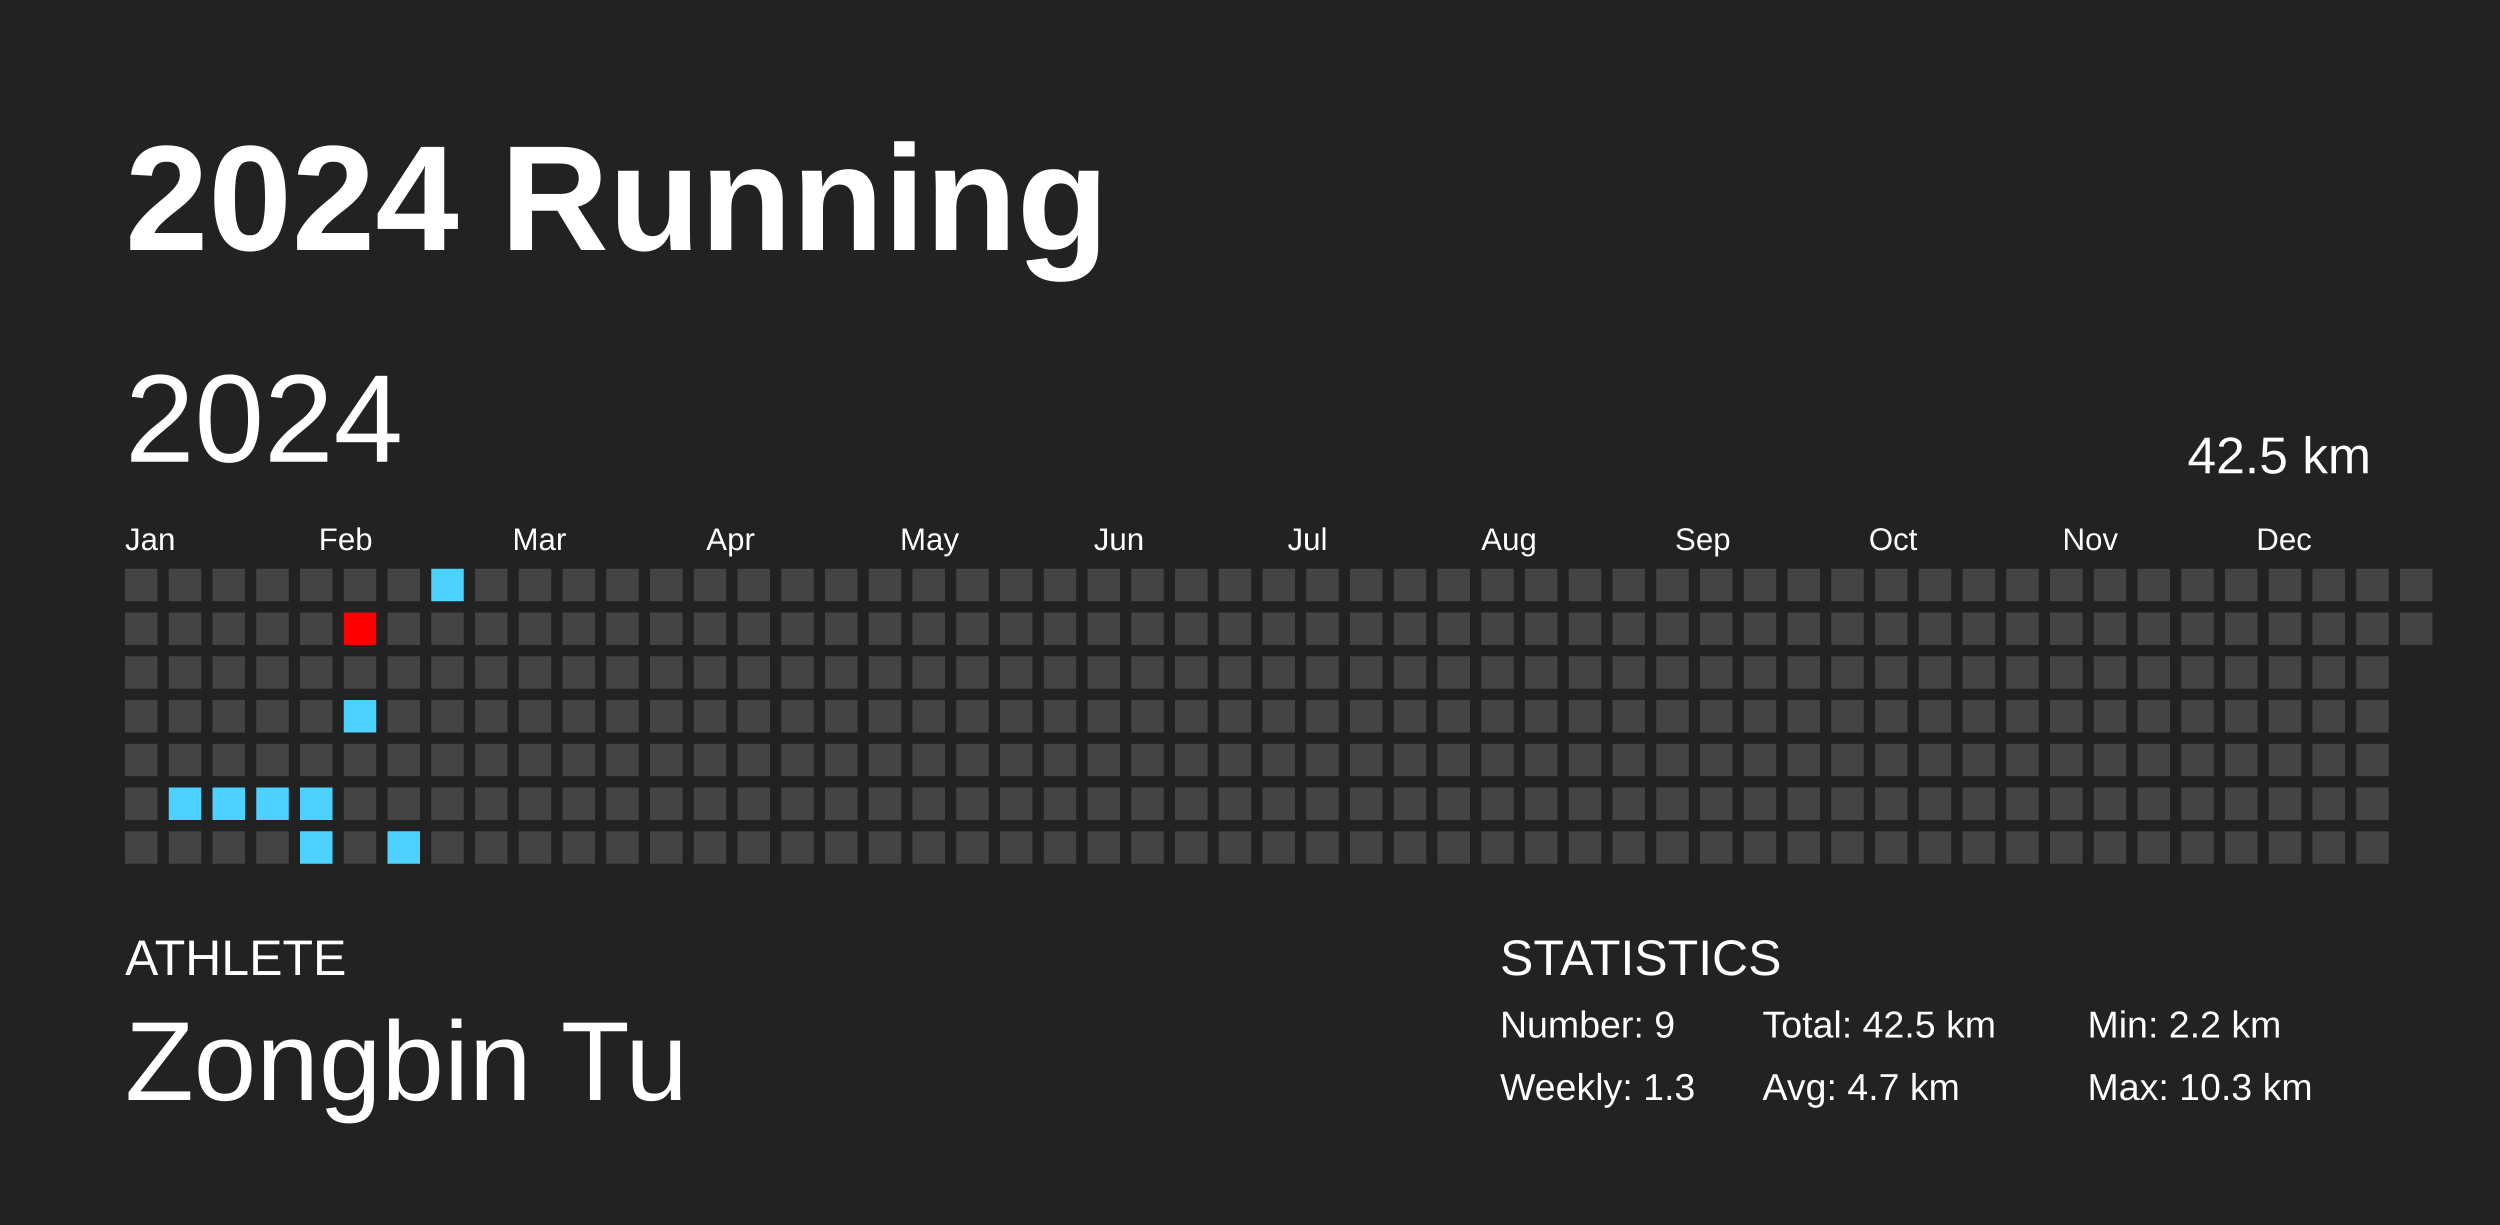
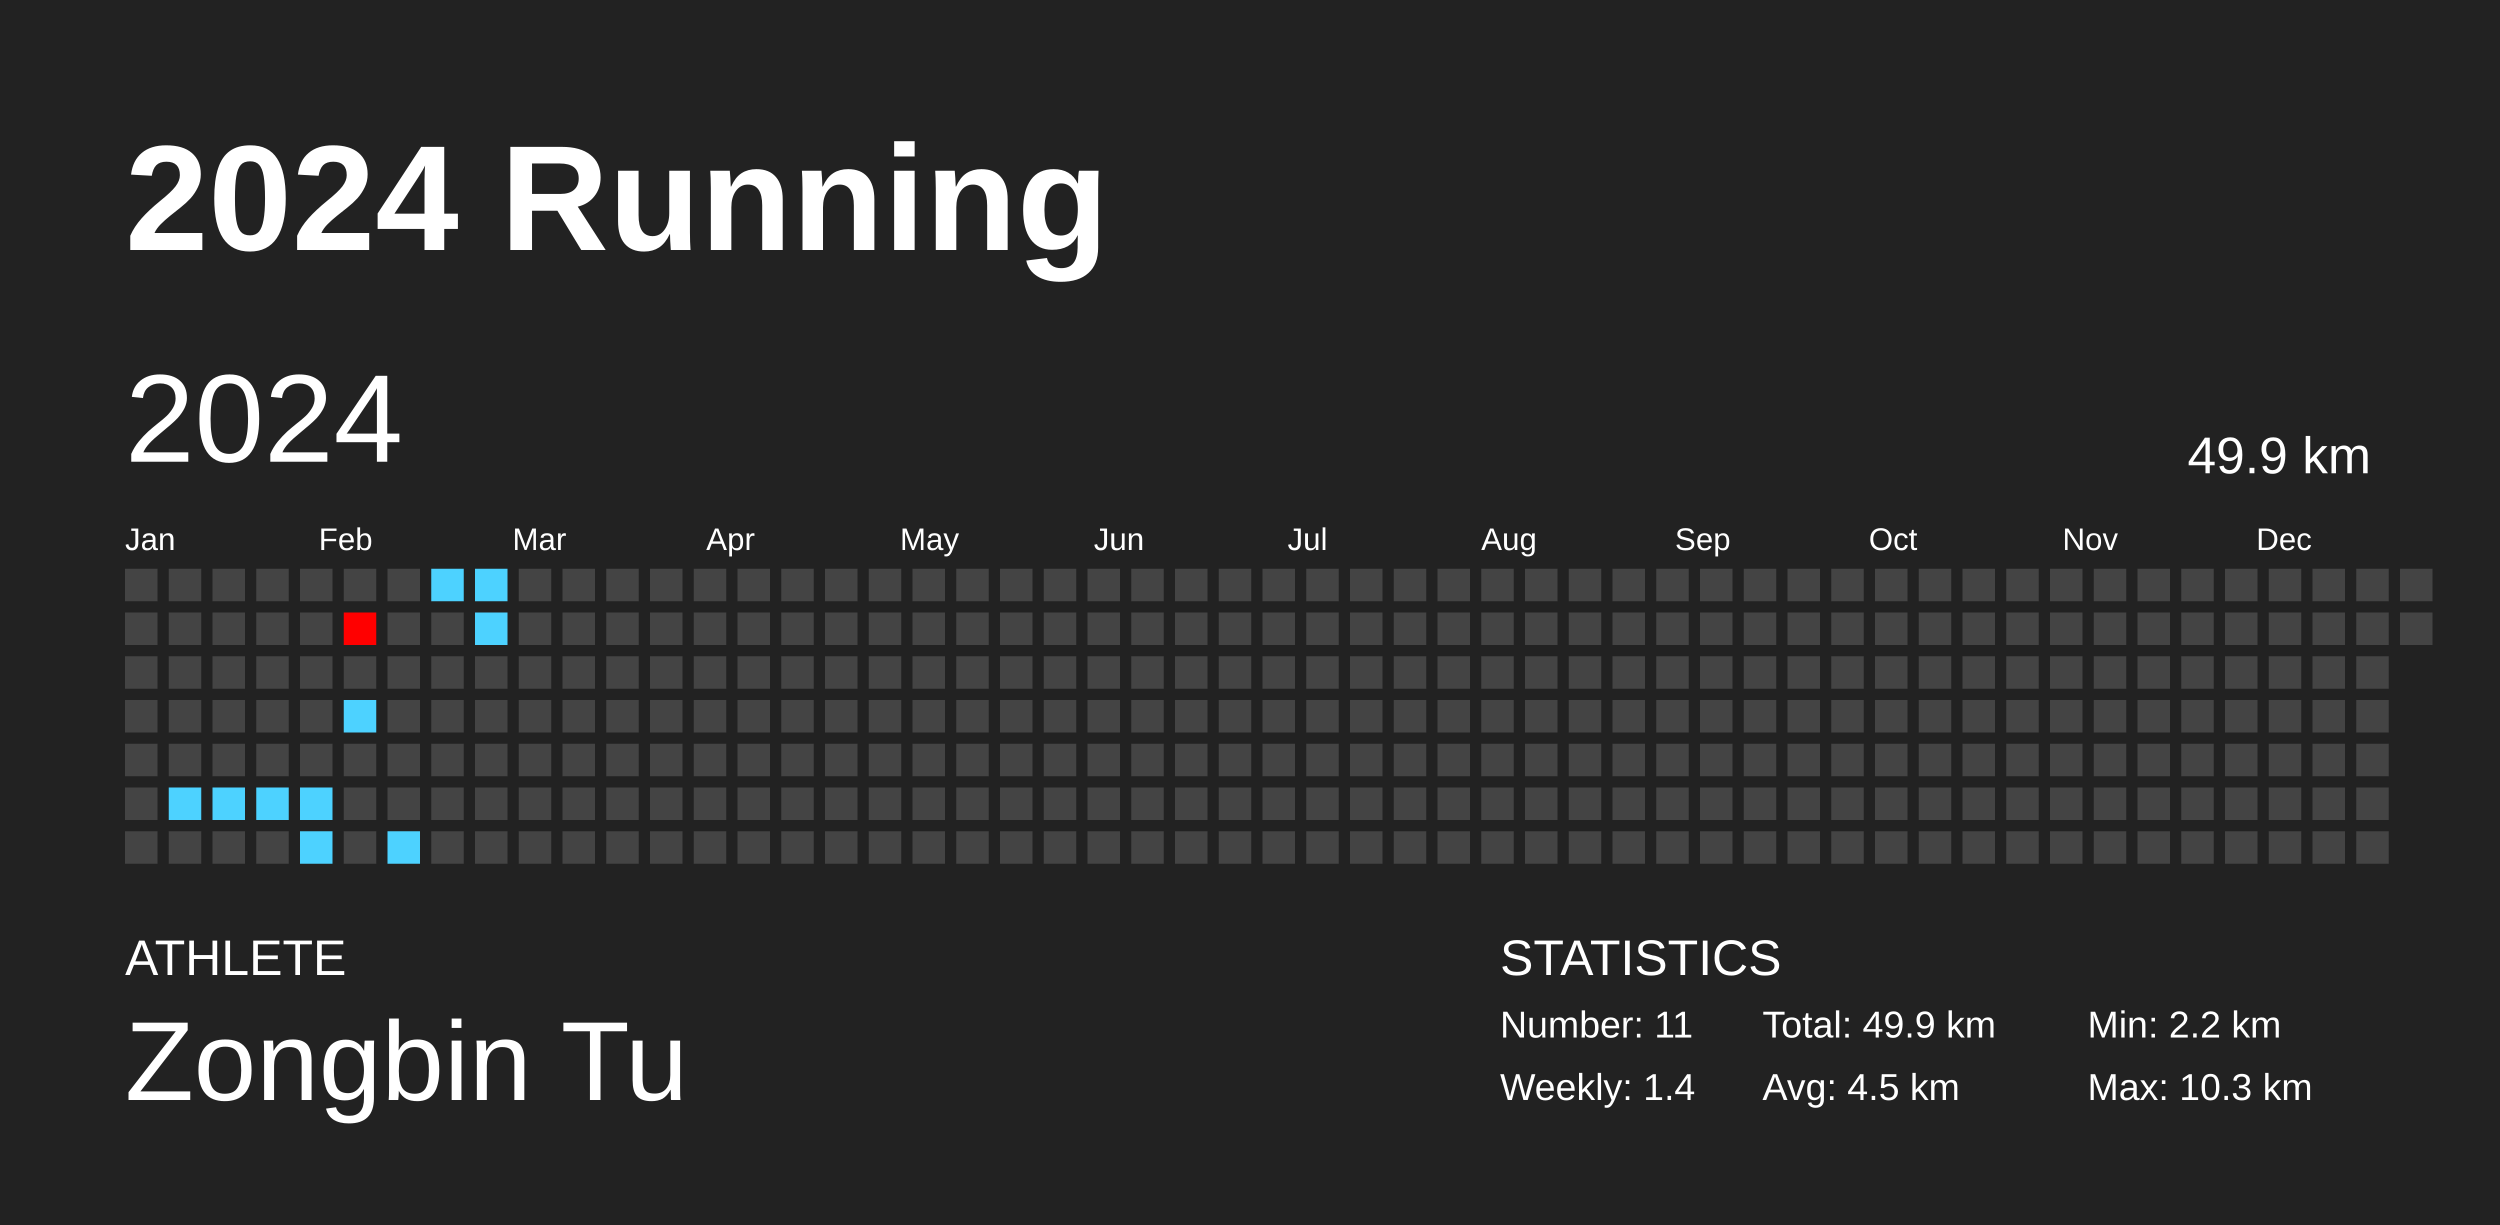
<svg xmlns="http://www.w3.org/2000/svg" baseProfile="full" height="98mm" version="1.1" viewBox="0,0,200,98" width="200mm">
  <defs />
  <rect fill="#222222" height="98" width="200" x="0" y="0" />
  <text fill="#FFFFFF" style="font-size:12px; font-family:Arial; font-weight:bold;" x="10" y="20">2024 Running</text>
  <text fill="#FFFFFF" style="font-size:4px; font-family:Arial" x="10" y="78">ATHLETE</text>
  <text fill="#FFFFFF" style="font-size:9px; font-family:Arial" x="10" y="88">Zongbin Tu</text>
  <text fill="#FFFFFF" style="font-size:4px; font-family:Arial" x="120" y="78">STATISTICS</text>
-   <text fill="#FFFFFF" style="font-size:3px; font-family:Arial" x="120" y="83">Number: 9</text>
-   <text fill="#FFFFFF" style="font-size:3px; font-family:Arial" x="120" y="88">Weekly: 1.3</text>
-   <text fill="#FFFFFF" style="font-size:3px; font-family:Arial" x="141" y="83">Total: 42.5 km</text>
-   <text fill="#FFFFFF" style="font-size:3px; font-family:Arial" x="141" y="88">Avg: 4.7 km</text>
+   <text fill="#FFFFFF" style="font-size:3px; font-family:Arial" x="120" y="83">Number: 11</text>
+   <text fill="#FFFFFF" style="font-size:3px; font-family:Arial" x="120" y="88">Weekly: 1.4</text>
+   <text fill="#FFFFFF" style="font-size:3px; font-family:Arial" x="141" y="83">Total: 49.9 km</text>
+   <text fill="#FFFFFF" style="font-size:3px; font-family:Arial" x="141" y="88">Avg: 4.5 km</text>
  <text fill="#FFFFFF" style="font-size:3px; font-family:Arial" x="167" y="83">Min: 2.2 km</text>
  <text fill="#FFFFFF" style="font-size:3px; font-family:Arial" x="167" y="88">Max: 10.3 km</text>
  <text dominant-baseline="hanging" fill="#FFFFFF" style="font-size:10.0px; font-family:Arial;" x="10" y="30">2024</text>
-   <text dominant-baseline="hanging" fill="#FFFFFF" style="font-size:4.125px; font-family:Arial;" x="175" y="35">42.5 km</text>
+   <text dominant-baseline="hanging" fill="#FFFFFF" style="font-size:4.125px; font-family:Arial;" x="175" y="35">49.9 km</text>
  <text fill="#FFFFFF" style="font-size:2.5px; font-family:Arial" x="10.0" y="44">Jan</text>
  <text fill="#FFFFFF" style="font-size:2.5px; font-family:Arial" x="25.5" y="44">Feb</text>
  <text fill="#FFFFFF" style="font-size:2.5px; font-family:Arial" x="41.0" y="44">Mar</text>
  <text fill="#FFFFFF" style="font-size:2.5px; font-family:Arial" x="56.5" y="44">Apr</text>
  <text fill="#FFFFFF" style="font-size:2.5px; font-family:Arial" x="72.0" y="44">May</text>
  <text fill="#FFFFFF" style="font-size:2.5px; font-family:Arial" x="87.5" y="44">Jun</text>
  <text fill="#FFFFFF" style="font-size:2.5px; font-family:Arial" x="103.0" y="44">Jul</text>
  <text fill="#FFFFFF" style="font-size:2.5px; font-family:Arial" x="118.5" y="44">Aug</text>
  <text fill="#FFFFFF" style="font-size:2.5px; font-family:Arial" x="134.0" y="44">Sep</text>
  <text fill="#FFFFFF" style="font-size:2.5px; font-family:Arial" x="149.5" y="44">Oct</text>
  <text fill="#FFFFFF" style="font-size:2.5px; font-family:Arial" x="165.0" y="44">Nov</text>
  <text fill="#FFFFFF" style="font-size:2.5px; font-family:Arial" x="180.5" y="44">Dec</text>
  <rect fill="#444444" height="2.6" width="2.6" x="10.0" y="45.5" />
  <rect fill="#444444" height="2.6" width="2.6" x="10.0" y="49.0" />
  <rect fill="#444444" height="2.6" width="2.6" x="10.0" y="52.5" />
  <rect fill="#444444" height="2.6" width="2.6" x="10.0" y="56.0" />
  <rect fill="#444444" height="2.6" width="2.6" x="10.0" y="59.5" />
  <rect fill="#444444" height="2.6" width="2.6" x="10.0" y="63.0" />
  <rect fill="#444444" height="2.6" width="2.6" x="10.0" y="66.5" />
  <rect fill="#444444" height="2.6" width="2.6" x="13.5" y="45.5" />
  <rect fill="#444444" height="2.6" width="2.6" x="13.5" y="49.0" />
  <rect fill="#444444" height="2.6" width="2.6" x="13.5" y="52.5" />
  <rect fill="#444444" height="2.6" width="2.6" x="13.5" y="56.0" />
  <rect fill="#444444" height="2.6" width="2.6" x="13.5" y="59.5" />
  <rect fill="#4dd2ff" height="2.6" width="2.6" x="13.5" y="63.0" />
  <rect fill="#444444" height="2.6" width="2.6" x="13.5" y="66.5" />
  <rect fill="#444444" height="2.6" width="2.6" x="17.0" y="45.5" />
  <rect fill="#444444" height="2.6" width="2.6" x="17.0" y="49.0" />
  <rect fill="#444444" height="2.6" width="2.6" x="17.0" y="52.5" />
  <rect fill="#444444" height="2.6" width="2.6" x="17.0" y="56.0" />
  <rect fill="#444444" height="2.6" width="2.6" x="17.0" y="59.5" />
  <rect fill="#4dd2ff" height="2.6" width="2.6" x="17.0" y="63.0" />
  <rect fill="#444444" height="2.6" width="2.6" x="17.0" y="66.5" />
  <rect fill="#444444" height="2.6" width="2.6" x="20.5" y="45.5" />
  <rect fill="#444444" height="2.6" width="2.6" x="20.5" y="49.0" />
  <rect fill="#444444" height="2.6" width="2.6" x="20.5" y="52.5" />
  <rect fill="#444444" height="2.6" width="2.6" x="20.5" y="56.0" />
  <rect fill="#444444" height="2.6" width="2.6" x="20.5" y="59.5" />
  <rect fill="#4dd2ff" height="2.6" width="2.6" x="20.5" y="63.0" />
  <rect fill="#444444" height="2.6" width="2.6" x="20.5" y="66.5" />
  <rect fill="#444444" height="2.6" width="2.6" x="24.0" y="45.5" />
  <rect fill="#444444" height="2.6" width="2.6" x="24.0" y="49.0" />
  <rect fill="#444444" height="2.6" width="2.6" x="24.0" y="52.5" />
  <rect fill="#444444" height="2.6" width="2.6" x="24.0" y="56.0" />
  <rect fill="#444444" height="2.6" width="2.6" x="24.0" y="59.5" />
  <rect fill="#4dd2ff" height="2.6" width="2.6" x="24.0" y="63.0" />
  <rect fill="#4dd2ff" height="2.6" width="2.6" x="24.0" y="66.5" />
  <rect fill="#444444" height="2.6" width="2.6" x="27.5" y="45.5" />
  <rect fill="#ff0000" height="2.6" width="2.6" x="27.5" y="49.0" />
  <rect fill="#444444" height="2.6" width="2.6" x="27.5" y="52.5" />
  <rect fill="#4dd2ff" height="2.6" width="2.6" x="27.5" y="56.0" />
  <rect fill="#444444" height="2.6" width="2.6" x="27.5" y="59.5" />
  <rect fill="#444444" height="2.6" width="2.6" x="27.5" y="63.0" />
  <rect fill="#444444" height="2.6" width="2.6" x="27.5" y="66.5" />
  <rect fill="#444444" height="2.6" width="2.6" x="31.0" y="45.5" />
  <rect fill="#444444" height="2.6" width="2.6" x="31.0" y="49.0" />
  <rect fill="#444444" height="2.6" width="2.6" x="31.0" y="52.5" />
  <rect fill="#444444" height="2.6" width="2.6" x="31.0" y="56.0" />
  <rect fill="#444444" height="2.6" width="2.6" x="31.0" y="59.5" />
  <rect fill="#444444" height="2.6" width="2.6" x="31.0" y="63.0" />
  <rect fill="#4dd2ff" height="2.6" width="2.6" x="31.0" y="66.5" />
  <rect fill="#4dd2ff" height="2.6" width="2.6" x="34.5" y="45.5" />
  <rect fill="#444444" height="2.6" width="2.6" x="34.5" y="49.0" />
  <rect fill="#444444" height="2.6" width="2.6" x="34.5" y="52.5" />
  <rect fill="#444444" height="2.6" width="2.6" x="34.5" y="56.0" />
  <rect fill="#444444" height="2.6" width="2.6" x="34.5" y="59.5" />
  <rect fill="#444444" height="2.6" width="2.6" x="34.5" y="63.0" />
  <rect fill="#444444" height="2.6" width="2.6" x="34.5" y="66.5" />
-   <rect fill="#444444" height="2.6" width="2.6" x="38.0" y="45.5" />
-   <rect fill="#444444" height="2.6" width="2.6" x="38.0" y="49.0" />
+   <rect fill="#4dd2ff" height="2.6" width="2.6" x="38.0" y="45.5" />
+   <rect fill="#4dd2ff" height="2.6" width="2.6" x="38.0" y="49.0" />
  <rect fill="#444444" height="2.6" width="2.6" x="38.0" y="52.5" />
  <rect fill="#444444" height="2.6" width="2.6" x="38.0" y="56.0" />
  <rect fill="#444444" height="2.6" width="2.6" x="38.0" y="59.5" />
  <rect fill="#444444" height="2.6" width="2.6" x="38.0" y="63.0" />
  <rect fill="#444444" height="2.6" width="2.6" x="38.0" y="66.5" />
  <rect fill="#444444" height="2.6" width="2.6" x="41.5" y="45.5" />
  <rect fill="#444444" height="2.6" width="2.6" x="41.5" y="49.0" />
  <rect fill="#444444" height="2.6" width="2.6" x="41.5" y="52.5" />
  <rect fill="#444444" height="2.6" width="2.6" x="41.5" y="56.0" />
  <rect fill="#444444" height="2.6" width="2.6" x="41.5" y="59.5" />
  <rect fill="#444444" height="2.6" width="2.6" x="41.5" y="63.0" />
  <rect fill="#444444" height="2.6" width="2.6" x="41.5" y="66.5" />
  <rect fill="#444444" height="2.6" width="2.6" x="45.0" y="45.5" />
  <rect fill="#444444" height="2.6" width="2.6" x="45.0" y="49.0" />
  <rect fill="#444444" height="2.6" width="2.6" x="45.0" y="52.5" />
  <rect fill="#444444" height="2.6" width="2.6" x="45.0" y="56.0" />
  <rect fill="#444444" height="2.6" width="2.6" x="45.0" y="59.5" />
  <rect fill="#444444" height="2.6" width="2.6" x="45.0" y="63.0" />
  <rect fill="#444444" height="2.6" width="2.6" x="45.0" y="66.5" />
  <rect fill="#444444" height="2.6" width="2.6" x="48.5" y="45.5" />
  <rect fill="#444444" height="2.6" width="2.6" x="48.5" y="49.0" />
  <rect fill="#444444" height="2.6" width="2.6" x="48.5" y="52.5" />
  <rect fill="#444444" height="2.6" width="2.6" x="48.5" y="56.0" />
  <rect fill="#444444" height="2.6" width="2.6" x="48.5" y="59.5" />
  <rect fill="#444444" height="2.6" width="2.6" x="48.5" y="63.0" />
  <rect fill="#444444" height="2.6" width="2.6" x="48.5" y="66.5" />
  <rect fill="#444444" height="2.6" width="2.6" x="52.0" y="45.5" />
  <rect fill="#444444" height="2.6" width="2.6" x="52.0" y="49.0" />
  <rect fill="#444444" height="2.6" width="2.6" x="52.0" y="52.5" />
  <rect fill="#444444" height="2.6" width="2.6" x="52.0" y="56.0" />
  <rect fill="#444444" height="2.6" width="2.6" x="52.0" y="59.5" />
  <rect fill="#444444" height="2.6" width="2.6" x="52.0" y="63.0" />
  <rect fill="#444444" height="2.6" width="2.6" x="52.0" y="66.5" />
  <rect fill="#444444" height="2.6" width="2.6" x="55.5" y="45.5" />
  <rect fill="#444444" height="2.6" width="2.6" x="55.5" y="49.0" />
  <rect fill="#444444" height="2.6" width="2.6" x="55.5" y="52.5" />
  <rect fill="#444444" height="2.6" width="2.6" x="55.5" y="56.0" />
  <rect fill="#444444" height="2.6" width="2.6" x="55.5" y="59.5" />
  <rect fill="#444444" height="2.6" width="2.6" x="55.5" y="63.0" />
  <rect fill="#444444" height="2.6" width="2.6" x="55.5" y="66.5" />
  <rect fill="#444444" height="2.6" width="2.6" x="59.0" y="45.5" />
  <rect fill="#444444" height="2.6" width="2.6" x="59.0" y="49.0" />
  <rect fill="#444444" height="2.6" width="2.6" x="59.0" y="52.5" />
  <rect fill="#444444" height="2.6" width="2.6" x="59.0" y="56.0" />
  <rect fill="#444444" height="2.6" width="2.6" x="59.0" y="59.5" />
  <rect fill="#444444" height="2.6" width="2.6" x="59.0" y="63.0" />
  <rect fill="#444444" height="2.6" width="2.6" x="59.0" y="66.5" />
  <rect fill="#444444" height="2.6" width="2.6" x="62.5" y="45.5" />
  <rect fill="#444444" height="2.6" width="2.6" x="62.5" y="49.0" />
  <rect fill="#444444" height="2.6" width="2.6" x="62.5" y="52.5" />
  <rect fill="#444444" height="2.6" width="2.6" x="62.5" y="56.0" />
  <rect fill="#444444" height="2.6" width="2.6" x="62.5" y="59.5" />
  <rect fill="#444444" height="2.6" width="2.6" x="62.5" y="63.0" />
  <rect fill="#444444" height="2.6" width="2.6" x="62.5" y="66.5" />
  <rect fill="#444444" height="2.6" width="2.6" x="66.0" y="45.5" />
  <rect fill="#444444" height="2.6" width="2.6" x="66.0" y="49.0" />
  <rect fill="#444444" height="2.6" width="2.6" x="66.0" y="52.5" />
  <rect fill="#444444" height="2.6" width="2.6" x="66.0" y="56.0" />
  <rect fill="#444444" height="2.6" width="2.6" x="66.0" y="59.5" />
  <rect fill="#444444" height="2.6" width="2.6" x="66.0" y="63.0" />
  <rect fill="#444444" height="2.6" width="2.6" x="66.0" y="66.5" />
  <rect fill="#444444" height="2.6" width="2.6" x="69.5" y="45.5" />
  <rect fill="#444444" height="2.6" width="2.6" x="69.5" y="49.0" />
  <rect fill="#444444" height="2.6" width="2.6" x="69.5" y="52.5" />
  <rect fill="#444444" height="2.6" width="2.6" x="69.5" y="56.0" />
  <rect fill="#444444" height="2.6" width="2.6" x="69.5" y="59.5" />
  <rect fill="#444444" height="2.6" width="2.6" x="69.5" y="63.0" />
  <rect fill="#444444" height="2.6" width="2.6" x="69.5" y="66.5" />
  <rect fill="#444444" height="2.6" width="2.6" x="73.0" y="45.5" />
  <rect fill="#444444" height="2.6" width="2.6" x="73.0" y="49.0" />
  <rect fill="#444444" height="2.6" width="2.6" x="73.0" y="52.5" />
  <rect fill="#444444" height="2.6" width="2.6" x="73.0" y="56.0" />
  <rect fill="#444444" height="2.6" width="2.6" x="73.0" y="59.5" />
  <rect fill="#444444" height="2.6" width="2.6" x="73.0" y="63.0" />
  <rect fill="#444444" height="2.6" width="2.6" x="73.0" y="66.5" />
  <rect fill="#444444" height="2.6" width="2.6" x="76.5" y="45.5" />
  <rect fill="#444444" height="2.6" width="2.6" x="76.5" y="49.0" />
  <rect fill="#444444" height="2.6" width="2.6" x="76.5" y="52.5" />
  <rect fill="#444444" height="2.6" width="2.6" x="76.5" y="56.0" />
  <rect fill="#444444" height="2.6" width="2.6" x="76.5" y="59.5" />
  <rect fill="#444444" height="2.6" width="2.6" x="76.5" y="63.0" />
  <rect fill="#444444" height="2.6" width="2.6" x="76.5" y="66.5" />
  <rect fill="#444444" height="2.6" width="2.6" x="80.0" y="45.5" />
  <rect fill="#444444" height="2.6" width="2.6" x="80.0" y="49.0" />
  <rect fill="#444444" height="2.6" width="2.6" x="80.0" y="52.5" />
  <rect fill="#444444" height="2.6" width="2.6" x="80.0" y="56.0" />
  <rect fill="#444444" height="2.6" width="2.6" x="80.0" y="59.5" />
  <rect fill="#444444" height="2.6" width="2.6" x="80.0" y="63.0" />
  <rect fill="#444444" height="2.6" width="2.6" x="80.0" y="66.5" />
  <rect fill="#444444" height="2.6" width="2.6" x="83.5" y="45.5" />
  <rect fill="#444444" height="2.6" width="2.6" x="83.5" y="49.0" />
  <rect fill="#444444" height="2.6" width="2.6" x="83.5" y="52.5" />
  <rect fill="#444444" height="2.6" width="2.6" x="83.5" y="56.0" />
  <rect fill="#444444" height="2.6" width="2.6" x="83.5" y="59.5" />
  <rect fill="#444444" height="2.6" width="2.6" x="83.5" y="63.0" />
  <rect fill="#444444" height="2.6" width="2.6" x="83.5" y="66.5" />
  <rect fill="#444444" height="2.6" width="2.6" x="87.0" y="45.5" />
  <rect fill="#444444" height="2.6" width="2.6" x="87.0" y="49.0" />
  <rect fill="#444444" height="2.6" width="2.6" x="87.0" y="52.5" />
  <rect fill="#444444" height="2.6" width="2.6" x="87.0" y="56.0" />
  <rect fill="#444444" height="2.6" width="2.6" x="87.0" y="59.5" />
  <rect fill="#444444" height="2.6" width="2.6" x="87.0" y="63.0" />
  <rect fill="#444444" height="2.6" width="2.6" x="87.0" y="66.5" />
  <rect fill="#444444" height="2.6" width="2.6" x="90.5" y="45.5" />
  <rect fill="#444444" height="2.6" width="2.6" x="90.5" y="49.0" />
  <rect fill="#444444" height="2.6" width="2.6" x="90.5" y="52.5" />
  <rect fill="#444444" height="2.6" width="2.6" x="90.5" y="56.0" />
  <rect fill="#444444" height="2.6" width="2.6" x="90.5" y="59.5" />
  <rect fill="#444444" height="2.6" width="2.6" x="90.5" y="63.0" />
  <rect fill="#444444" height="2.6" width="2.6" x="90.5" y="66.5" />
  <rect fill="#444444" height="2.6" width="2.6" x="94.0" y="45.5" />
  <rect fill="#444444" height="2.6" width="2.6" x="94.0" y="49.0" />
  <rect fill="#444444" height="2.6" width="2.6" x="94.0" y="52.5" />
  <rect fill="#444444" height="2.6" width="2.6" x="94.0" y="56.0" />
  <rect fill="#444444" height="2.6" width="2.6" x="94.0" y="59.5" />
  <rect fill="#444444" height="2.6" width="2.6" x="94.0" y="63.0" />
  <rect fill="#444444" height="2.6" width="2.6" x="94.0" y="66.5" />
  <rect fill="#444444" height="2.6" width="2.6" x="97.5" y="45.5" />
  <rect fill="#444444" height="2.6" width="2.6" x="97.5" y="49.0" />
  <rect fill="#444444" height="2.6" width="2.6" x="97.5" y="52.5" />
  <rect fill="#444444" height="2.6" width="2.6" x="97.5" y="56.0" />
  <rect fill="#444444" height="2.6" width="2.6" x="97.5" y="59.5" />
  <rect fill="#444444" height="2.6" width="2.6" x="97.5" y="63.0" />
  <rect fill="#444444" height="2.6" width="2.6" x="97.5" y="66.5" />
  <rect fill="#444444" height="2.6" width="2.6" x="101.0" y="45.5" />
  <rect fill="#444444" height="2.6" width="2.6" x="101.0" y="49.0" />
  <rect fill="#444444" height="2.6" width="2.6" x="101.0" y="52.5" />
  <rect fill="#444444" height="2.6" width="2.6" x="101.0" y="56.0" />
  <rect fill="#444444" height="2.6" width="2.6" x="101.0" y="59.5" />
  <rect fill="#444444" height="2.6" width="2.6" x="101.0" y="63.0" />
  <rect fill="#444444" height="2.6" width="2.6" x="101.0" y="66.5" />
  <rect fill="#444444" height="2.6" width="2.6" x="104.5" y="45.5" />
  <rect fill="#444444" height="2.6" width="2.6" x="104.5" y="49.0" />
  <rect fill="#444444" height="2.6" width="2.6" x="104.5" y="52.5" />
  <rect fill="#444444" height="2.6" width="2.6" x="104.5" y="56.0" />
  <rect fill="#444444" height="2.6" width="2.6" x="104.5" y="59.5" />
  <rect fill="#444444" height="2.6" width="2.6" x="104.5" y="63.0" />
  <rect fill="#444444" height="2.6" width="2.6" x="104.5" y="66.5" />
  <rect fill="#444444" height="2.6" width="2.6" x="108.0" y="45.5" />
  <rect fill="#444444" height="2.6" width="2.6" x="108.0" y="49.0" />
  <rect fill="#444444" height="2.6" width="2.6" x="108.0" y="52.5" />
  <rect fill="#444444" height="2.6" width="2.6" x="108.0" y="56.0" />
  <rect fill="#444444" height="2.6" width="2.6" x="108.0" y="59.5" />
  <rect fill="#444444" height="2.6" width="2.6" x="108.0" y="63.0" />
  <rect fill="#444444" height="2.6" width="2.6" x="108.0" y="66.5" />
  <rect fill="#444444" height="2.6" width="2.6" x="111.5" y="45.5" />
  <rect fill="#444444" height="2.6" width="2.6" x="111.5" y="49.0" />
  <rect fill="#444444" height="2.6" width="2.6" x="111.5" y="52.5" />
  <rect fill="#444444" height="2.6" width="2.6" x="111.5" y="56.0" />
  <rect fill="#444444" height="2.6" width="2.6" x="111.5" y="59.5" />
  <rect fill="#444444" height="2.6" width="2.6" x="111.5" y="63.0" />
  <rect fill="#444444" height="2.6" width="2.6" x="111.5" y="66.5" />
  <rect fill="#444444" height="2.6" width="2.6" x="115.0" y="45.5" />
  <rect fill="#444444" height="2.6" width="2.6" x="115.0" y="49.0" />
  <rect fill="#444444" height="2.6" width="2.6" x="115.0" y="52.5" />
  <rect fill="#444444" height="2.6" width="2.6" x="115.0" y="56.0" />
  <rect fill="#444444" height="2.6" width="2.6" x="115.0" y="59.5" />
  <rect fill="#444444" height="2.6" width="2.6" x="115.0" y="63.0" />
  <rect fill="#444444" height="2.6" width="2.6" x="115.0" y="66.5" />
  <rect fill="#444444" height="2.6" width="2.6" x="118.5" y="45.5" />
  <rect fill="#444444" height="2.6" width="2.6" x="118.5" y="49.0" />
  <rect fill="#444444" height="2.6" width="2.6" x="118.5" y="52.5" />
  <rect fill="#444444" height="2.6" width="2.6" x="118.5" y="56.0" />
  <rect fill="#444444" height="2.6" width="2.6" x="118.5" y="59.5" />
  <rect fill="#444444" height="2.6" width="2.6" x="118.5" y="63.0" />
  <rect fill="#444444" height="2.6" width="2.6" x="118.5" y="66.5" />
  <rect fill="#444444" height="2.6" width="2.6" x="122.0" y="45.5" />
  <rect fill="#444444" height="2.6" width="2.6" x="122.0" y="49.0" />
  <rect fill="#444444" height="2.6" width="2.6" x="122.0" y="52.5" />
  <rect fill="#444444" height="2.6" width="2.6" x="122.0" y="56.0" />
  <rect fill="#444444" height="2.6" width="2.6" x="122.0" y="59.5" />
  <rect fill="#444444" height="2.6" width="2.6" x="122.0" y="63.0" />
  <rect fill="#444444" height="2.6" width="2.6" x="122.0" y="66.5" />
  <rect fill="#444444" height="2.6" width="2.6" x="125.5" y="45.5" />
  <rect fill="#444444" height="2.6" width="2.6" x="125.5" y="49.0" />
  <rect fill="#444444" height="2.6" width="2.6" x="125.5" y="52.5" />
  <rect fill="#444444" height="2.6" width="2.6" x="125.5" y="56.0" />
  <rect fill="#444444" height="2.6" width="2.6" x="125.5" y="59.5" />
  <rect fill="#444444" height="2.6" width="2.6" x="125.5" y="63.0" />
  <rect fill="#444444" height="2.6" width="2.6" x="125.5" y="66.5" />
  <rect fill="#444444" height="2.6" width="2.6" x="129.0" y="45.5" />
  <rect fill="#444444" height="2.6" width="2.6" x="129.0" y="49.0" />
  <rect fill="#444444" height="2.6" width="2.6" x="129.0" y="52.5" />
  <rect fill="#444444" height="2.6" width="2.6" x="129.0" y="56.0" />
  <rect fill="#444444" height="2.6" width="2.6" x="129.0" y="59.5" />
  <rect fill="#444444" height="2.6" width="2.6" x="129.0" y="63.0" />
  <rect fill="#444444" height="2.6" width="2.6" x="129.0" y="66.5" />
  <rect fill="#444444" height="2.6" width="2.6" x="132.5" y="45.5" />
  <rect fill="#444444" height="2.6" width="2.6" x="132.5" y="49.0" />
  <rect fill="#444444" height="2.6" width="2.6" x="132.5" y="52.5" />
  <rect fill="#444444" height="2.6" width="2.6" x="132.5" y="56.0" />
  <rect fill="#444444" height="2.6" width="2.6" x="132.5" y="59.5" />
  <rect fill="#444444" height="2.6" width="2.6" x="132.5" y="63.0" />
  <rect fill="#444444" height="2.6" width="2.6" x="132.5" y="66.5" />
  <rect fill="#444444" height="2.6" width="2.6" x="136.0" y="45.5" />
  <rect fill="#444444" height="2.6" width="2.6" x="136.0" y="49.0" />
  <rect fill="#444444" height="2.6" width="2.6" x="136.0" y="52.5" />
  <rect fill="#444444" height="2.6" width="2.6" x="136.0" y="56.0" />
  <rect fill="#444444" height="2.6" width="2.6" x="136.0" y="59.5" />
  <rect fill="#444444" height="2.6" width="2.6" x="136.0" y="63.0" />
  <rect fill="#444444" height="2.6" width="2.6" x="136.0" y="66.5" />
  <rect fill="#444444" height="2.6" width="2.6" x="139.5" y="45.5" />
  <rect fill="#444444" height="2.6" width="2.6" x="139.5" y="49.0" />
  <rect fill="#444444" height="2.6" width="2.6" x="139.5" y="52.5" />
  <rect fill="#444444" height="2.6" width="2.6" x="139.5" y="56.0" />
  <rect fill="#444444" height="2.6" width="2.6" x="139.5" y="59.5" />
  <rect fill="#444444" height="2.6" width="2.6" x="139.5" y="63.0" />
  <rect fill="#444444" height="2.6" width="2.6" x="139.5" y="66.5" />
  <rect fill="#444444" height="2.6" width="2.6" x="143.0" y="45.5" />
  <rect fill="#444444" height="2.6" width="2.6" x="143.0" y="49.0" />
  <rect fill="#444444" height="2.6" width="2.6" x="143.0" y="52.5" />
  <rect fill="#444444" height="2.6" width="2.6" x="143.0" y="56.0" />
  <rect fill="#444444" height="2.6" width="2.6" x="143.0" y="59.5" />
  <rect fill="#444444" height="2.6" width="2.6" x="143.0" y="63.0" />
  <rect fill="#444444" height="2.6" width="2.6" x="143.0" y="66.5" />
  <rect fill="#444444" height="2.6" width="2.6" x="146.5" y="45.5" />
  <rect fill="#444444" height="2.6" width="2.6" x="146.5" y="49.0" />
  <rect fill="#444444" height="2.6" width="2.6" x="146.5" y="52.5" />
  <rect fill="#444444" height="2.6" width="2.6" x="146.5" y="56.0" />
  <rect fill="#444444" height="2.6" width="2.6" x="146.5" y="59.5" />
  <rect fill="#444444" height="2.6" width="2.6" x="146.5" y="63.0" />
  <rect fill="#444444" height="2.6" width="2.6" x="146.5" y="66.5" />
  <rect fill="#444444" height="2.6" width="2.6" x="150.0" y="45.5" />
  <rect fill="#444444" height="2.6" width="2.6" x="150.0" y="49.0" />
  <rect fill="#444444" height="2.6" width="2.6" x="150.0" y="52.5" />
  <rect fill="#444444" height="2.6" width="2.6" x="150.0" y="56.0" />
  <rect fill="#444444" height="2.6" width="2.6" x="150.0" y="59.5" />
  <rect fill="#444444" height="2.6" width="2.6" x="150.0" y="63.0" />
  <rect fill="#444444" height="2.6" width="2.6" x="150.0" y="66.5" />
  <rect fill="#444444" height="2.6" width="2.6" x="153.5" y="45.5" />
  <rect fill="#444444" height="2.6" width="2.6" x="153.5" y="49.0" />
  <rect fill="#444444" height="2.6" width="2.6" x="153.5" y="52.5" />
  <rect fill="#444444" height="2.6" width="2.6" x="153.5" y="56.0" />
  <rect fill="#444444" height="2.6" width="2.6" x="153.5" y="59.5" />
  <rect fill="#444444" height="2.6" width="2.6" x="153.5" y="63.0" />
  <rect fill="#444444" height="2.6" width="2.6" x="153.5" y="66.5" />
  <rect fill="#444444" height="2.6" width="2.6" x="157.0" y="45.5" />
  <rect fill="#444444" height="2.6" width="2.6" x="157.0" y="49.0" />
  <rect fill="#444444" height="2.6" width="2.6" x="157.0" y="52.5" />
  <rect fill="#444444" height="2.6" width="2.6" x="157.0" y="56.0" />
  <rect fill="#444444" height="2.6" width="2.6" x="157.0" y="59.5" />
  <rect fill="#444444" height="2.6" width="2.6" x="157.0" y="63.0" />
  <rect fill="#444444" height="2.6" width="2.6" x="157.0" y="66.5" />
  <rect fill="#444444" height="2.6" width="2.6" x="160.5" y="45.5" />
  <rect fill="#444444" height="2.6" width="2.6" x="160.5" y="49.0" />
  <rect fill="#444444" height="2.6" width="2.6" x="160.5" y="52.5" />
  <rect fill="#444444" height="2.6" width="2.6" x="160.5" y="56.0" />
  <rect fill="#444444" height="2.6" width="2.6" x="160.5" y="59.5" />
  <rect fill="#444444" height="2.6" width="2.6" x="160.5" y="63.0" />
  <rect fill="#444444" height="2.6" width="2.6" x="160.5" y="66.5" />
  <rect fill="#444444" height="2.6" width="2.6" x="164.0" y="45.5" />
  <rect fill="#444444" height="2.6" width="2.6" x="164.0" y="49.0" />
  <rect fill="#444444" height="2.6" width="2.6" x="164.0" y="52.5" />
  <rect fill="#444444" height="2.6" width="2.6" x="164.0" y="56.0" />
  <rect fill="#444444" height="2.6" width="2.6" x="164.0" y="59.5" />
  <rect fill="#444444" height="2.6" width="2.6" x="164.0" y="63.0" />
  <rect fill="#444444" height="2.6" width="2.6" x="164.0" y="66.5" />
  <rect fill="#444444" height="2.6" width="2.6" x="167.5" y="45.5" />
  <rect fill="#444444" height="2.6" width="2.6" x="167.5" y="49.0" />
  <rect fill="#444444" height="2.6" width="2.6" x="167.5" y="52.5" />
  <rect fill="#444444" height="2.6" width="2.6" x="167.5" y="56.0" />
  <rect fill="#444444" height="2.6" width="2.6" x="167.5" y="59.5" />
  <rect fill="#444444" height="2.6" width="2.6" x="167.5" y="63.0" />
  <rect fill="#444444" height="2.6" width="2.6" x="167.5" y="66.5" />
  <rect fill="#444444" height="2.6" width="2.6" x="171.0" y="45.5" />
  <rect fill="#444444" height="2.6" width="2.6" x="171.0" y="49.0" />
  <rect fill="#444444" height="2.6" width="2.6" x="171.0" y="52.5" />
  <rect fill="#444444" height="2.6" width="2.6" x="171.0" y="56.0" />
  <rect fill="#444444" height="2.6" width="2.6" x="171.0" y="59.5" />
  <rect fill="#444444" height="2.6" width="2.6" x="171.0" y="63.0" />
  <rect fill="#444444" height="2.6" width="2.6" x="171.0" y="66.5" />
  <rect fill="#444444" height="2.6" width="2.6" x="174.5" y="45.5" />
  <rect fill="#444444" height="2.6" width="2.6" x="174.5" y="49.0" />
  <rect fill="#444444" height="2.6" width="2.6" x="174.5" y="52.5" />
  <rect fill="#444444" height="2.6" width="2.6" x="174.5" y="56.0" />
  <rect fill="#444444" height="2.6" width="2.6" x="174.5" y="59.5" />
  <rect fill="#444444" height="2.6" width="2.6" x="174.5" y="63.0" />
  <rect fill="#444444" height="2.6" width="2.6" x="174.5" y="66.5" />
  <rect fill="#444444" height="2.6" width="2.6" x="178.0" y="45.5" />
  <rect fill="#444444" height="2.6" width="2.6" x="178.0" y="49.0" />
  <rect fill="#444444" height="2.6" width="2.6" x="178.0" y="52.5" />
  <rect fill="#444444" height="2.6" width="2.6" x="178.0" y="56.0" />
  <rect fill="#444444" height="2.6" width="2.6" x="178.0" y="59.5" />
  <rect fill="#444444" height="2.6" width="2.6" x="178.0" y="63.0" />
  <rect fill="#444444" height="2.6" width="2.6" x="178.0" y="66.5" />
  <rect fill="#444444" height="2.6" width="2.6" x="181.5" y="45.5" />
  <rect fill="#444444" height="2.6" width="2.6" x="181.5" y="49.0" />
  <rect fill="#444444" height="2.6" width="2.6" x="181.5" y="52.5" />
  <rect fill="#444444" height="2.6" width="2.6" x="181.5" y="56.0" />
  <rect fill="#444444" height="2.6" width="2.6" x="181.5" y="59.5" />
  <rect fill="#444444" height="2.6" width="2.6" x="181.5" y="63.0" />
  <rect fill="#444444" height="2.6" width="2.6" x="181.5" y="66.5" />
  <rect fill="#444444" height="2.6" width="2.6" x="185.0" y="45.5" />
  <rect fill="#444444" height="2.6" width="2.6" x="185.0" y="49.0" />
  <rect fill="#444444" height="2.6" width="2.6" x="185.0" y="52.5" />
  <rect fill="#444444" height="2.6" width="2.6" x="185.0" y="56.0" />
  <rect fill="#444444" height="2.6" width="2.6" x="185.0" y="59.5" />
  <rect fill="#444444" height="2.6" width="2.6" x="185.0" y="63.0" />
  <rect fill="#444444" height="2.6" width="2.6" x="185.0" y="66.5" />
  <rect fill="#444444" height="2.6" width="2.6" x="188.5" y="45.5" />
  <rect fill="#444444" height="2.6" width="2.6" x="188.5" y="49.0" />
  <rect fill="#444444" height="2.6" width="2.6" x="188.5" y="52.5" />
  <rect fill="#444444" height="2.6" width="2.6" x="188.5" y="56.0" />
  <rect fill="#444444" height="2.6" width="2.6" x="188.5" y="59.5" />
  <rect fill="#444444" height="2.6" width="2.6" x="188.5" y="63.0" />
  <rect fill="#444444" height="2.6" width="2.6" x="188.5" y="66.5" />
  <rect fill="#444444" height="2.6" width="2.6" x="192.0" y="45.5" />
  <rect fill="#444444" height="2.6" width="2.6" x="192.0" y="49.0" />
</svg>
